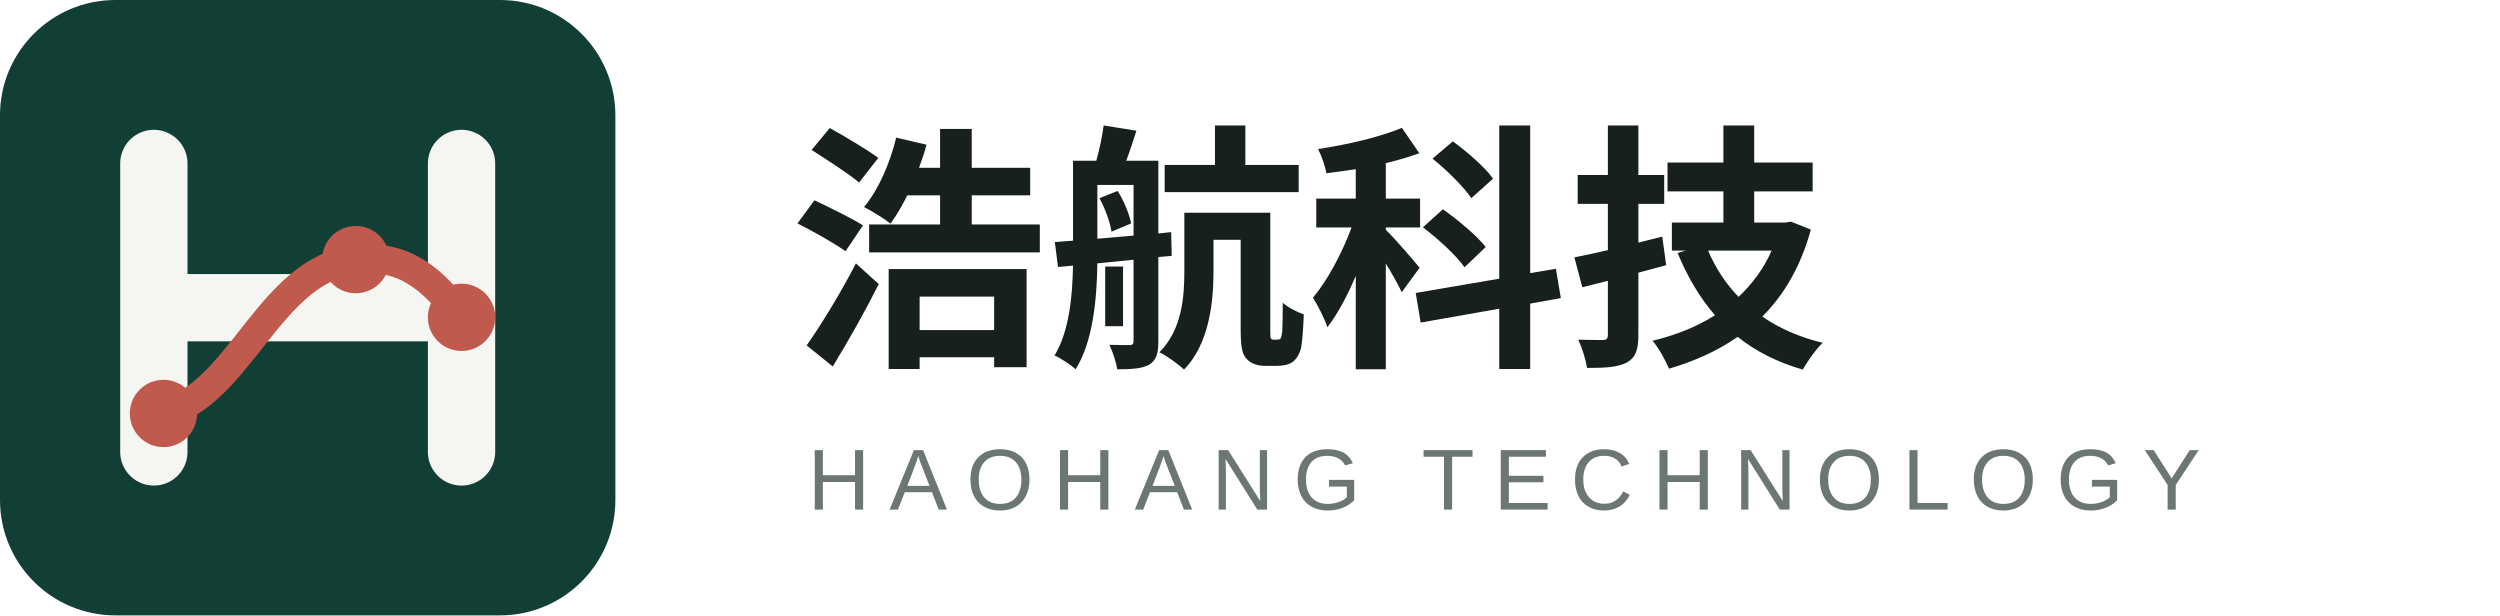
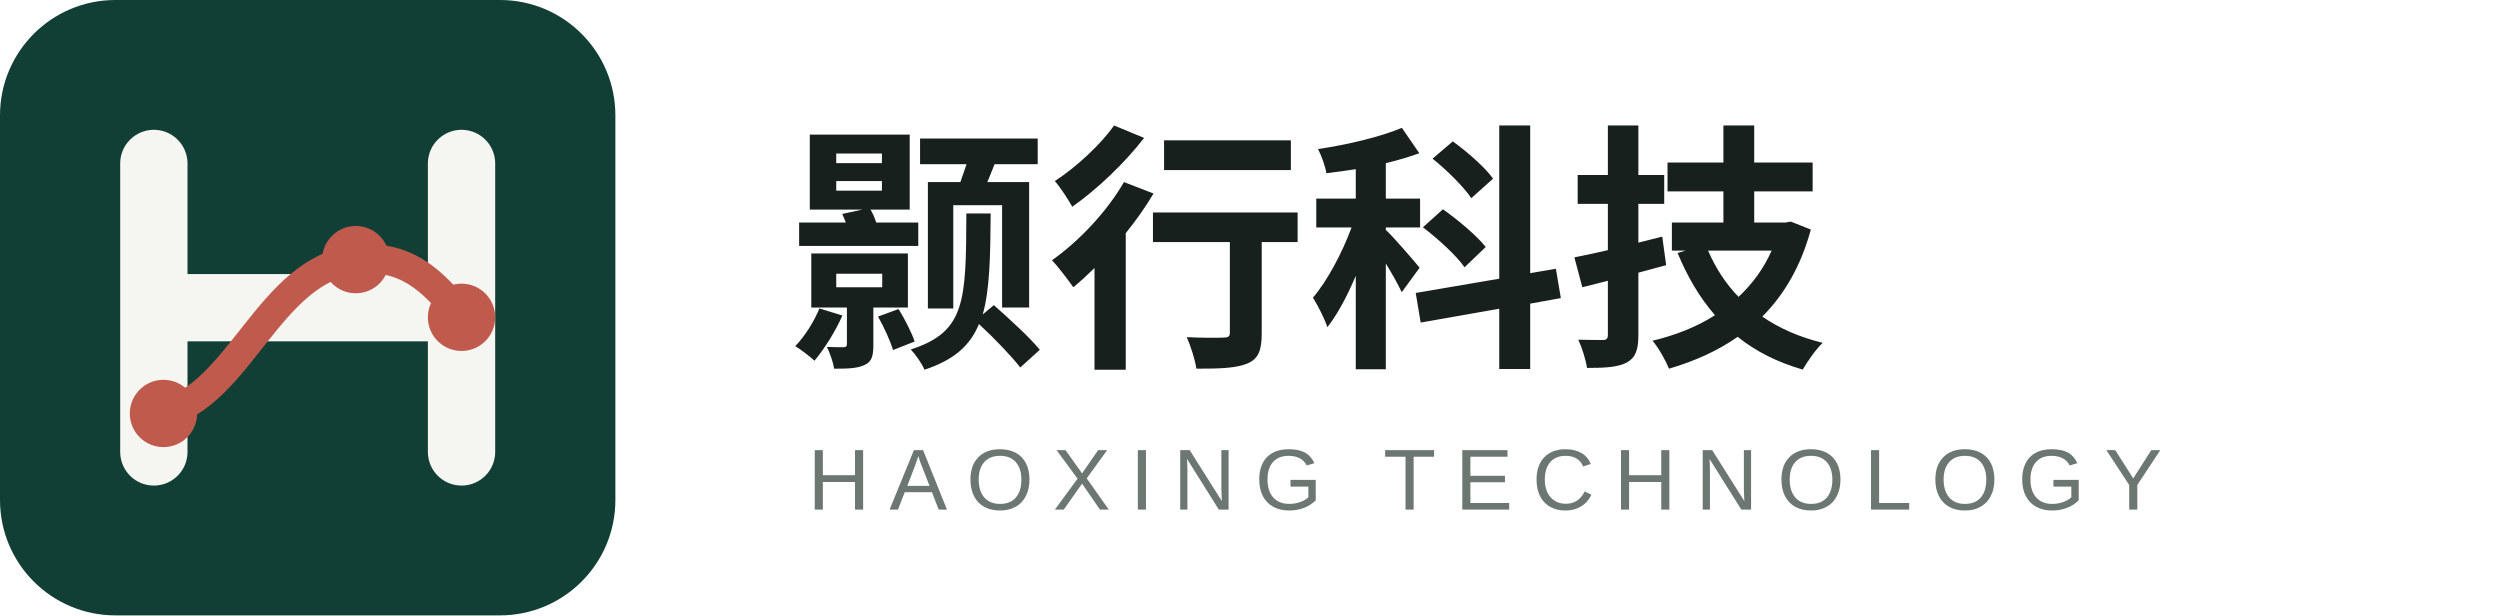
- <svg xmlns="http://www.w3.org/2000/svg" viewBox="0 0 260 64" role="img" aria-label="浩航科技">
+ <svg xmlns="http://www.w3.org/2000/svg" viewBox="0 0 260 64" role="img" aria-label="颢行科技">
  <rect width="64" height="64" rx="12" fill="#123f35" />
  <path d="M16 17v30M48 17v30M17 32h30" fill="none" stroke="#f5f6f2" stroke-width="7" stroke-linecap="round" />
  <path d="M17 43c8-2 11-15 20-16 5-.6 8 2 11 6" fill="none" stroke="#bf5a4d" stroke-width="3" stroke-linecap="round" />
  <circle cx="17" cy="43" r="3.5" fill="#bf5a4d" />
  <circle cx="37" cy="27" r="3.5" fill="#bf5a4d" />
  <circle cx="48" cy="33" r="3.5" fill="#bf5a4d" />
-   <text x="82" y="36" fill="#18201d" font-family="Microsoft YaHei, PingFang SC, sans-serif" font-size="27" font-weight="700">浩航科技</text>
-   <text x="84" y="53" fill="#6d7772" font-family="Arial, sans-serif" font-size="9" letter-spacing="2">HAOHANG TECHNOLOGY</text>
+   <text x="82" y="36" fill="#18201d" font-family="Microsoft YaHei, PingFang SC, sans-serif" font-size="27" font-weight="700">颢行科技</text>
+   <text x="84" y="53" fill="#6d7772" font-family="Arial, sans-serif" font-size="9" letter-spacing="2">HAOXING TECHNOLOGY</text>
</svg>
